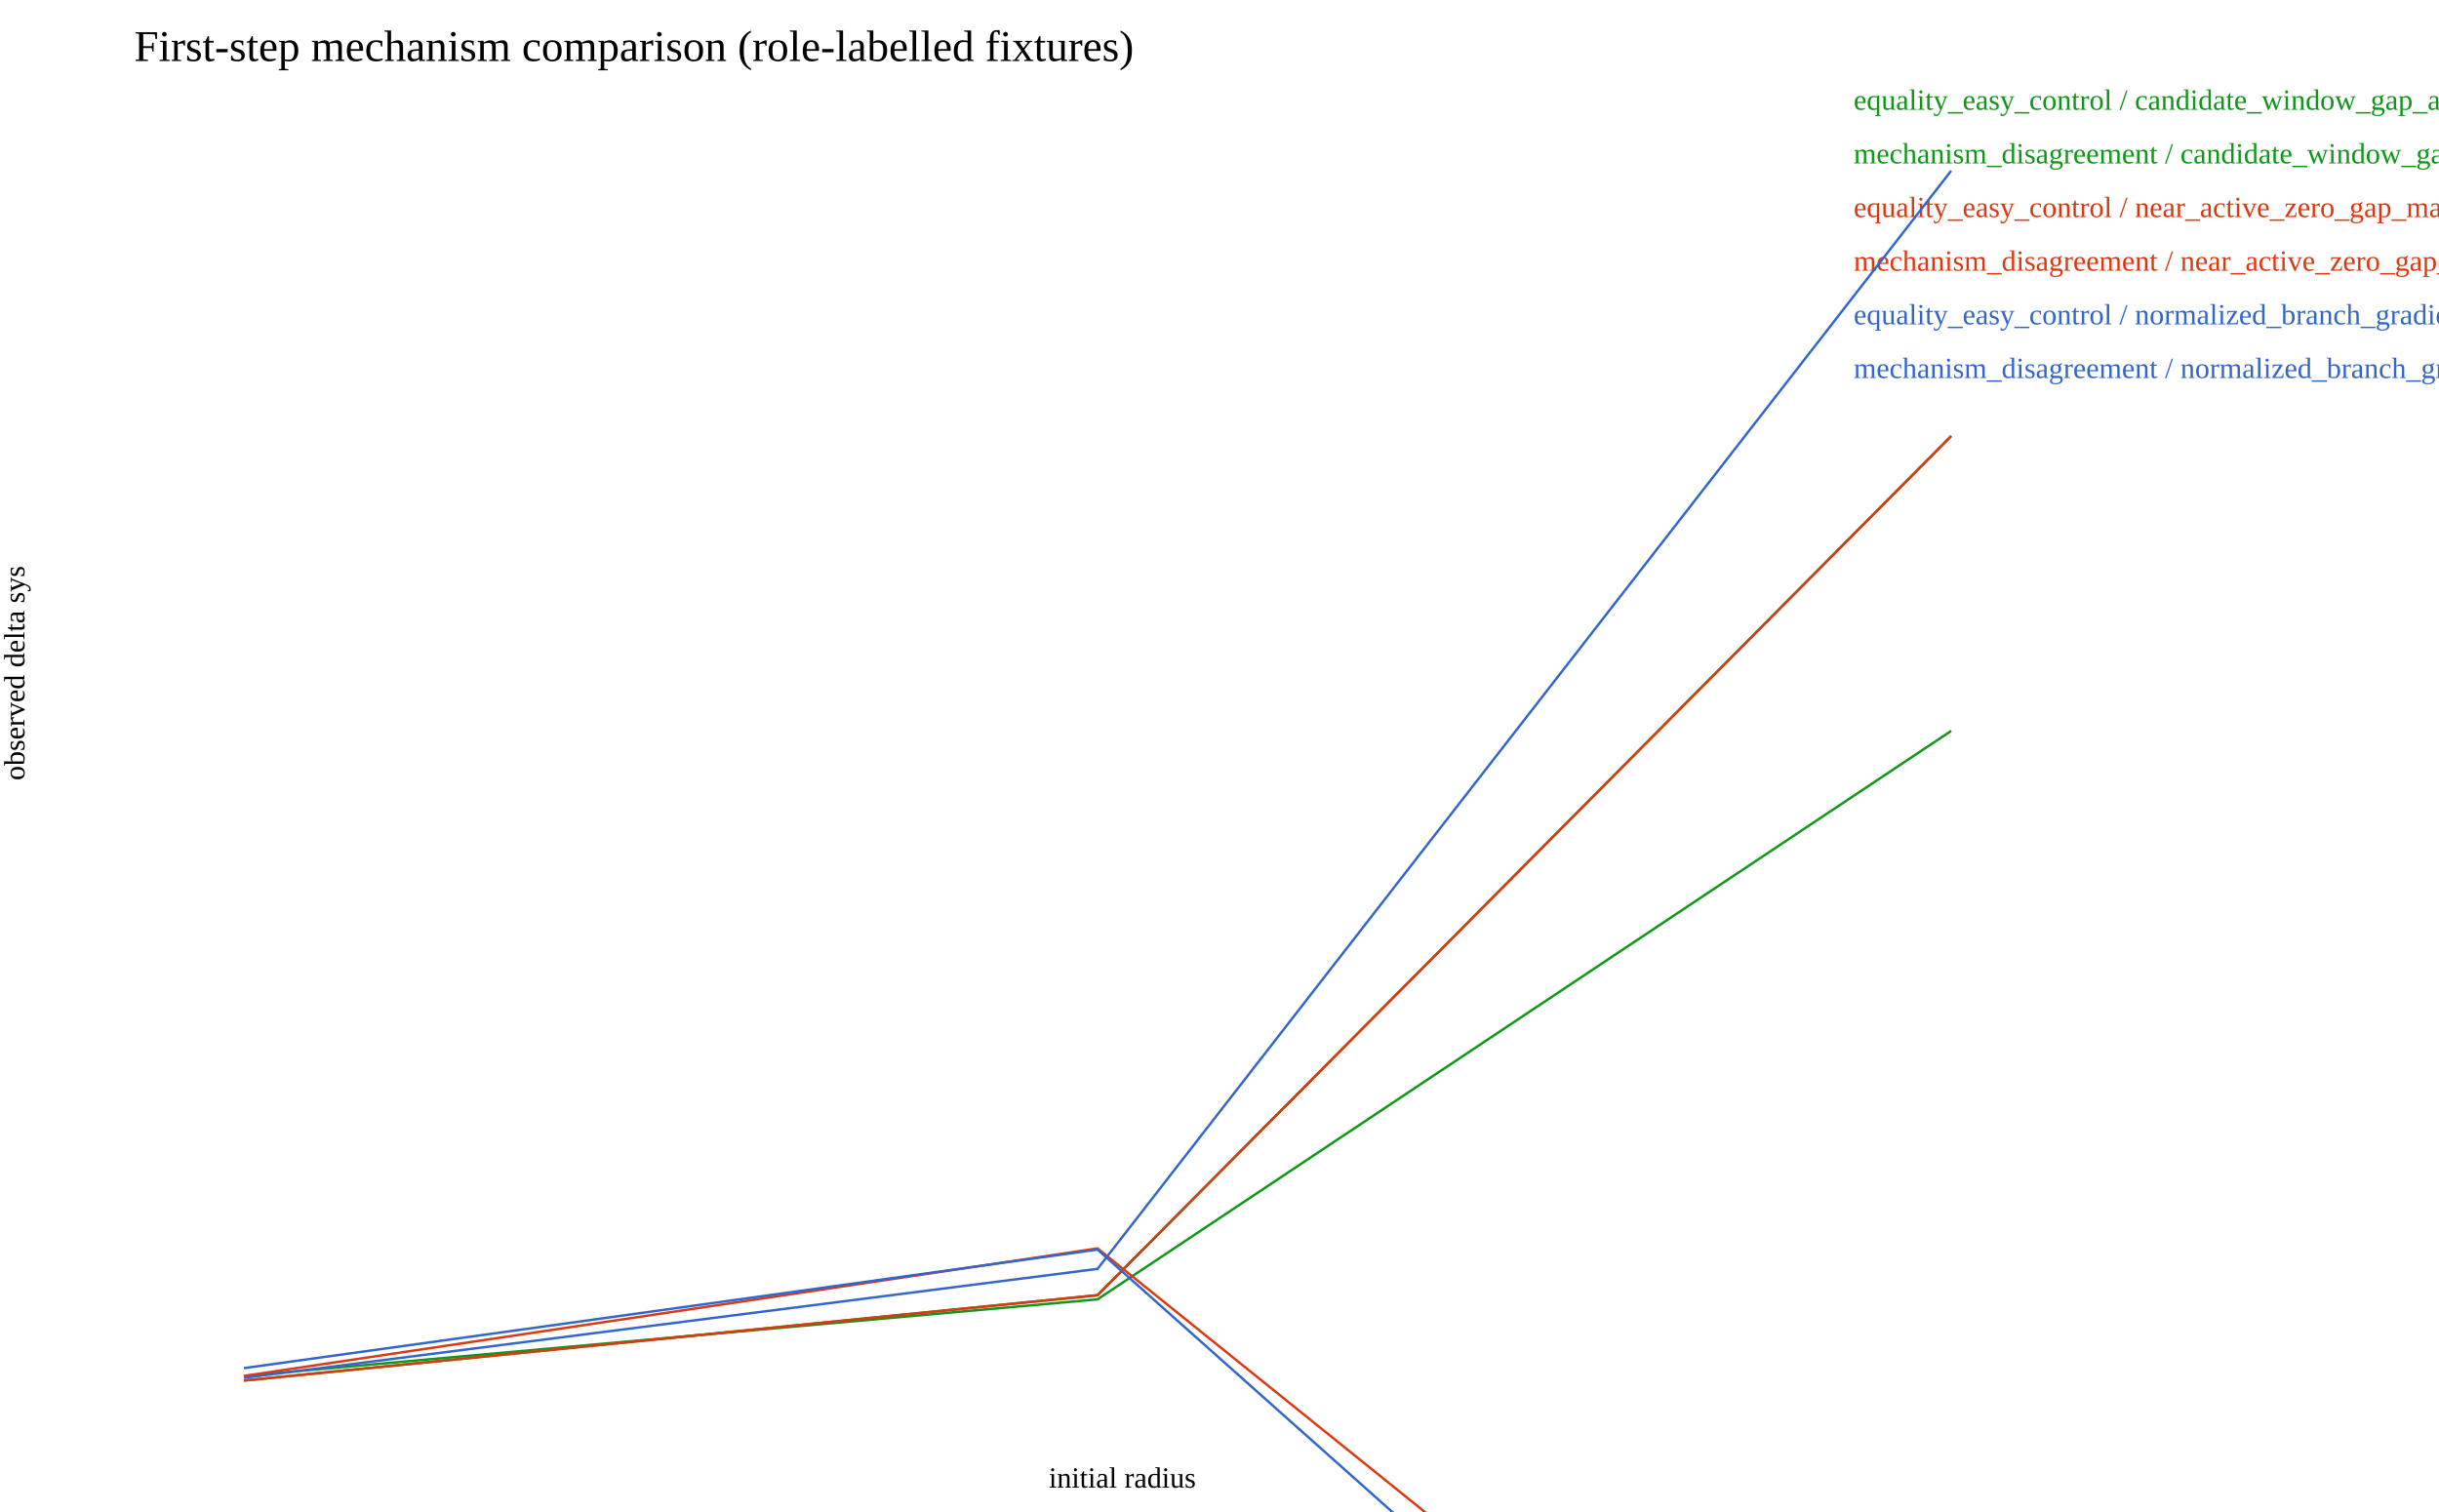
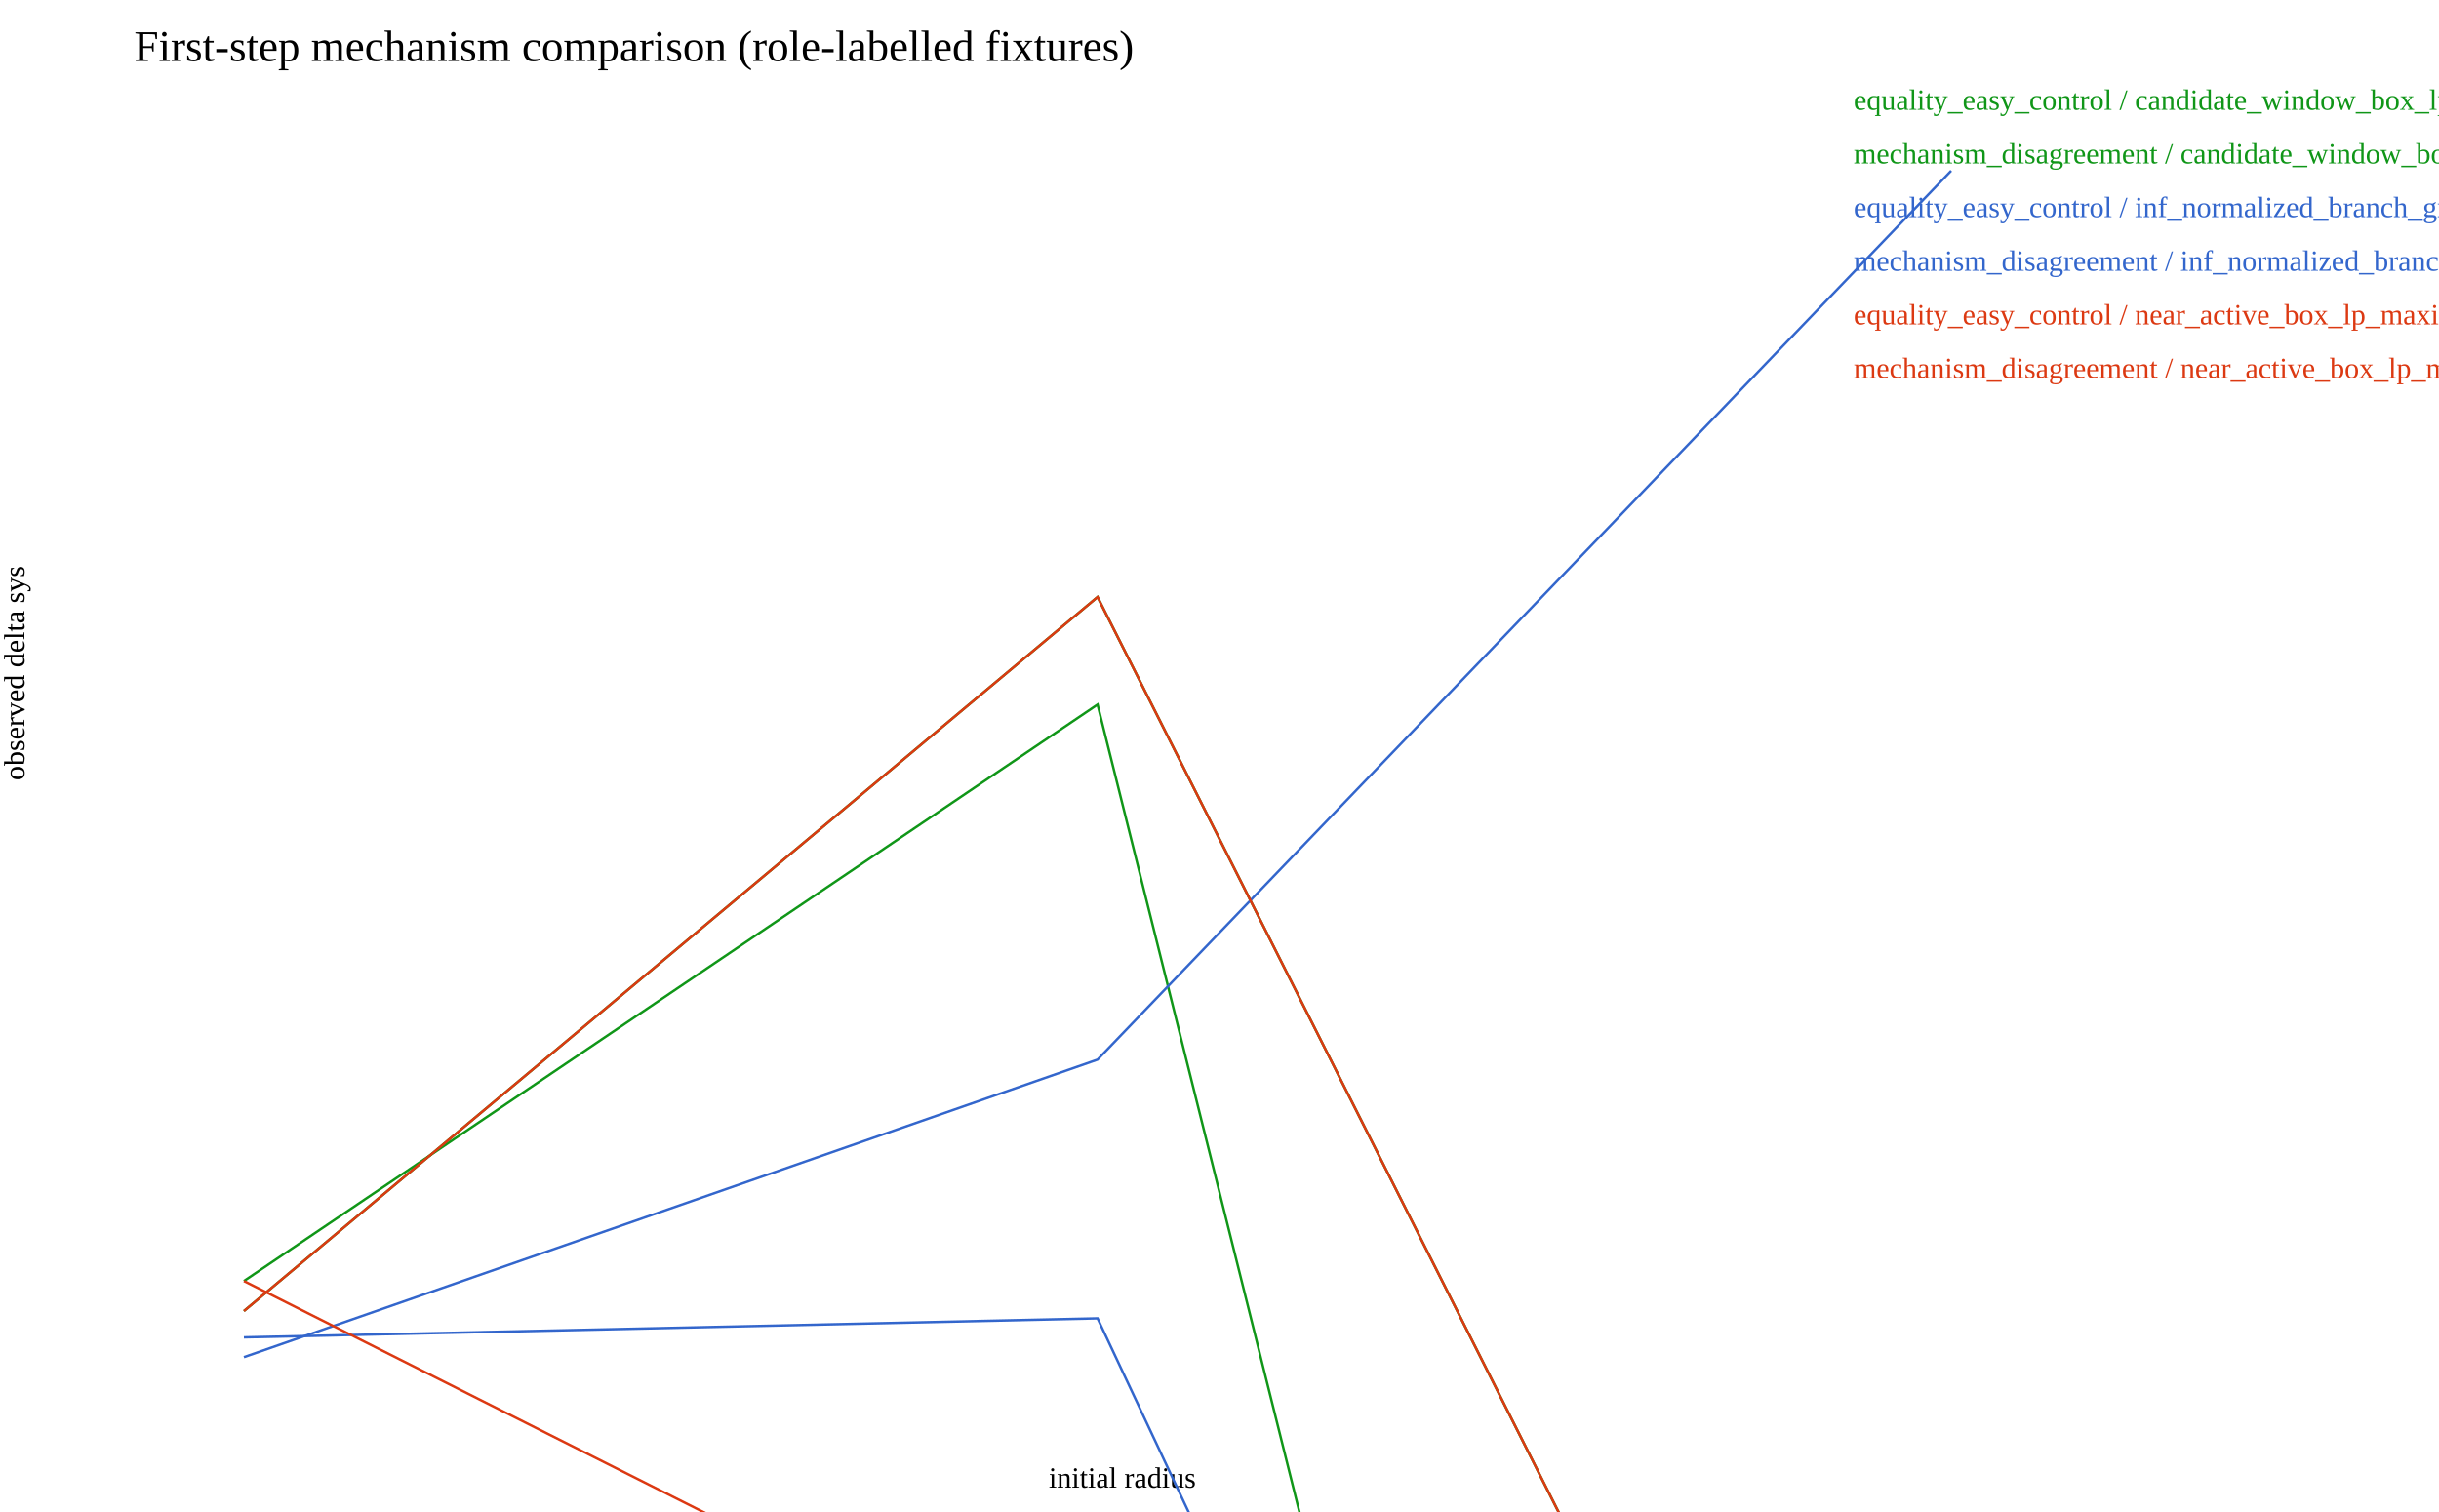
<svg xmlns="http://www.w3.org/2000/svg" width="1000" height="620">
  <rect width="100%" height="100%" fill="white" />
  <text x="55" y="25" font-size="18">First-step mechanism comparison (role-labelled fixtures)</text>
  <text x="430" y="610">initial radius</text>
  <text x="10" y="320" transform="rotate(-90 10,320)">observed delta sys</text>
-   <polyline fill="none" stroke="#109618" points="100.0,566.1 450.0,531.1 800.0,178.8" />
-   <text x="760" y="45" fill="#109618">equality_easy_control / candidate_window_gap_aware_maximin</text>
-   <polyline fill="none" stroke="#109618" points="100.0,564.2 450.0,532.8 800.0,299.7" />
-   <text x="760" y="67" fill="#109618">mechanism_disagreement / candidate_window_gap_aware_maximin</text>
-   <polyline fill="none" stroke="#dc3912" points="100.0,566.1 450.0,531.1 800.0,178.8" />
-   <text x="760" y="89" fill="#dc3912">equality_easy_control / near_active_zero_gap_maximin</text>
-   <polyline fill="none" stroke="#dc3912" points="100.0,564.2 450.0,511.9 800.0,793.8" />
-   <text x="760" y="111" fill="#dc3912">mechanism_disagreement / near_active_zero_gap_maximin</text>
-   <polyline fill="none" stroke="#3366cc" points="100.0,565.0 450.0,520.3 800.0,70.0" />
-   <text x="760" y="133" fill="#3366cc">equality_easy_control / normalized_branch_gradient</text>
-   <polyline fill="none" stroke="#3366cc" points="100.0,561.0 450.0,512.4 800.0,824.0" />
-   <text x="760" y="155" fill="#3366cc">mechanism_disagreement / normalized_branch_gradient</text>
+   <polyline fill="none" stroke="#109618" points="100.0,537.6 450.0,244.8 800.0,939.6" />
+   <text x="760" y="45" fill="#109618">equality_easy_control / candidate_window_box_lp_maximin</text>
+   <polyline fill="none" stroke="#109618" points="100.0,525.3 450.0,288.9 800.0,1689.2" />
+   <text x="760" y="67" fill="#109618">mechanism_disagreement / candidate_window_box_lp_maximin</text>
+   <polyline fill="none" stroke="#3366cc" points="100.0,556.5 450.0,434.5 800.0,70.0" />
+   <text x="760" y="89" fill="#3366cc">equality_easy_control / inf_normalized_branch_gradient</text>
+   <polyline fill="none" stroke="#3366cc" points="100.0,548.4 450.0,540.6 800.0,1285.1" />
+   <text x="760" y="111" fill="#3366cc">mechanism_disagreement / inf_normalized_branch_gradient</text>
+   <polyline fill="none" stroke="#dc3912" points="100.0,537.6 450.0,244.8 800.0,939.6" />
+   <text x="760" y="133" fill="#dc3912">equality_easy_control / near_active_box_lp_maximin</text>
+   <polyline fill="none" stroke="#dc3912" points="100.0,525.3 450.0,701.3 800.0,2873.9" />
+   <text x="760" y="155" fill="#dc3912">mechanism_disagreement / near_active_box_lp_maximin</text>
</svg>
